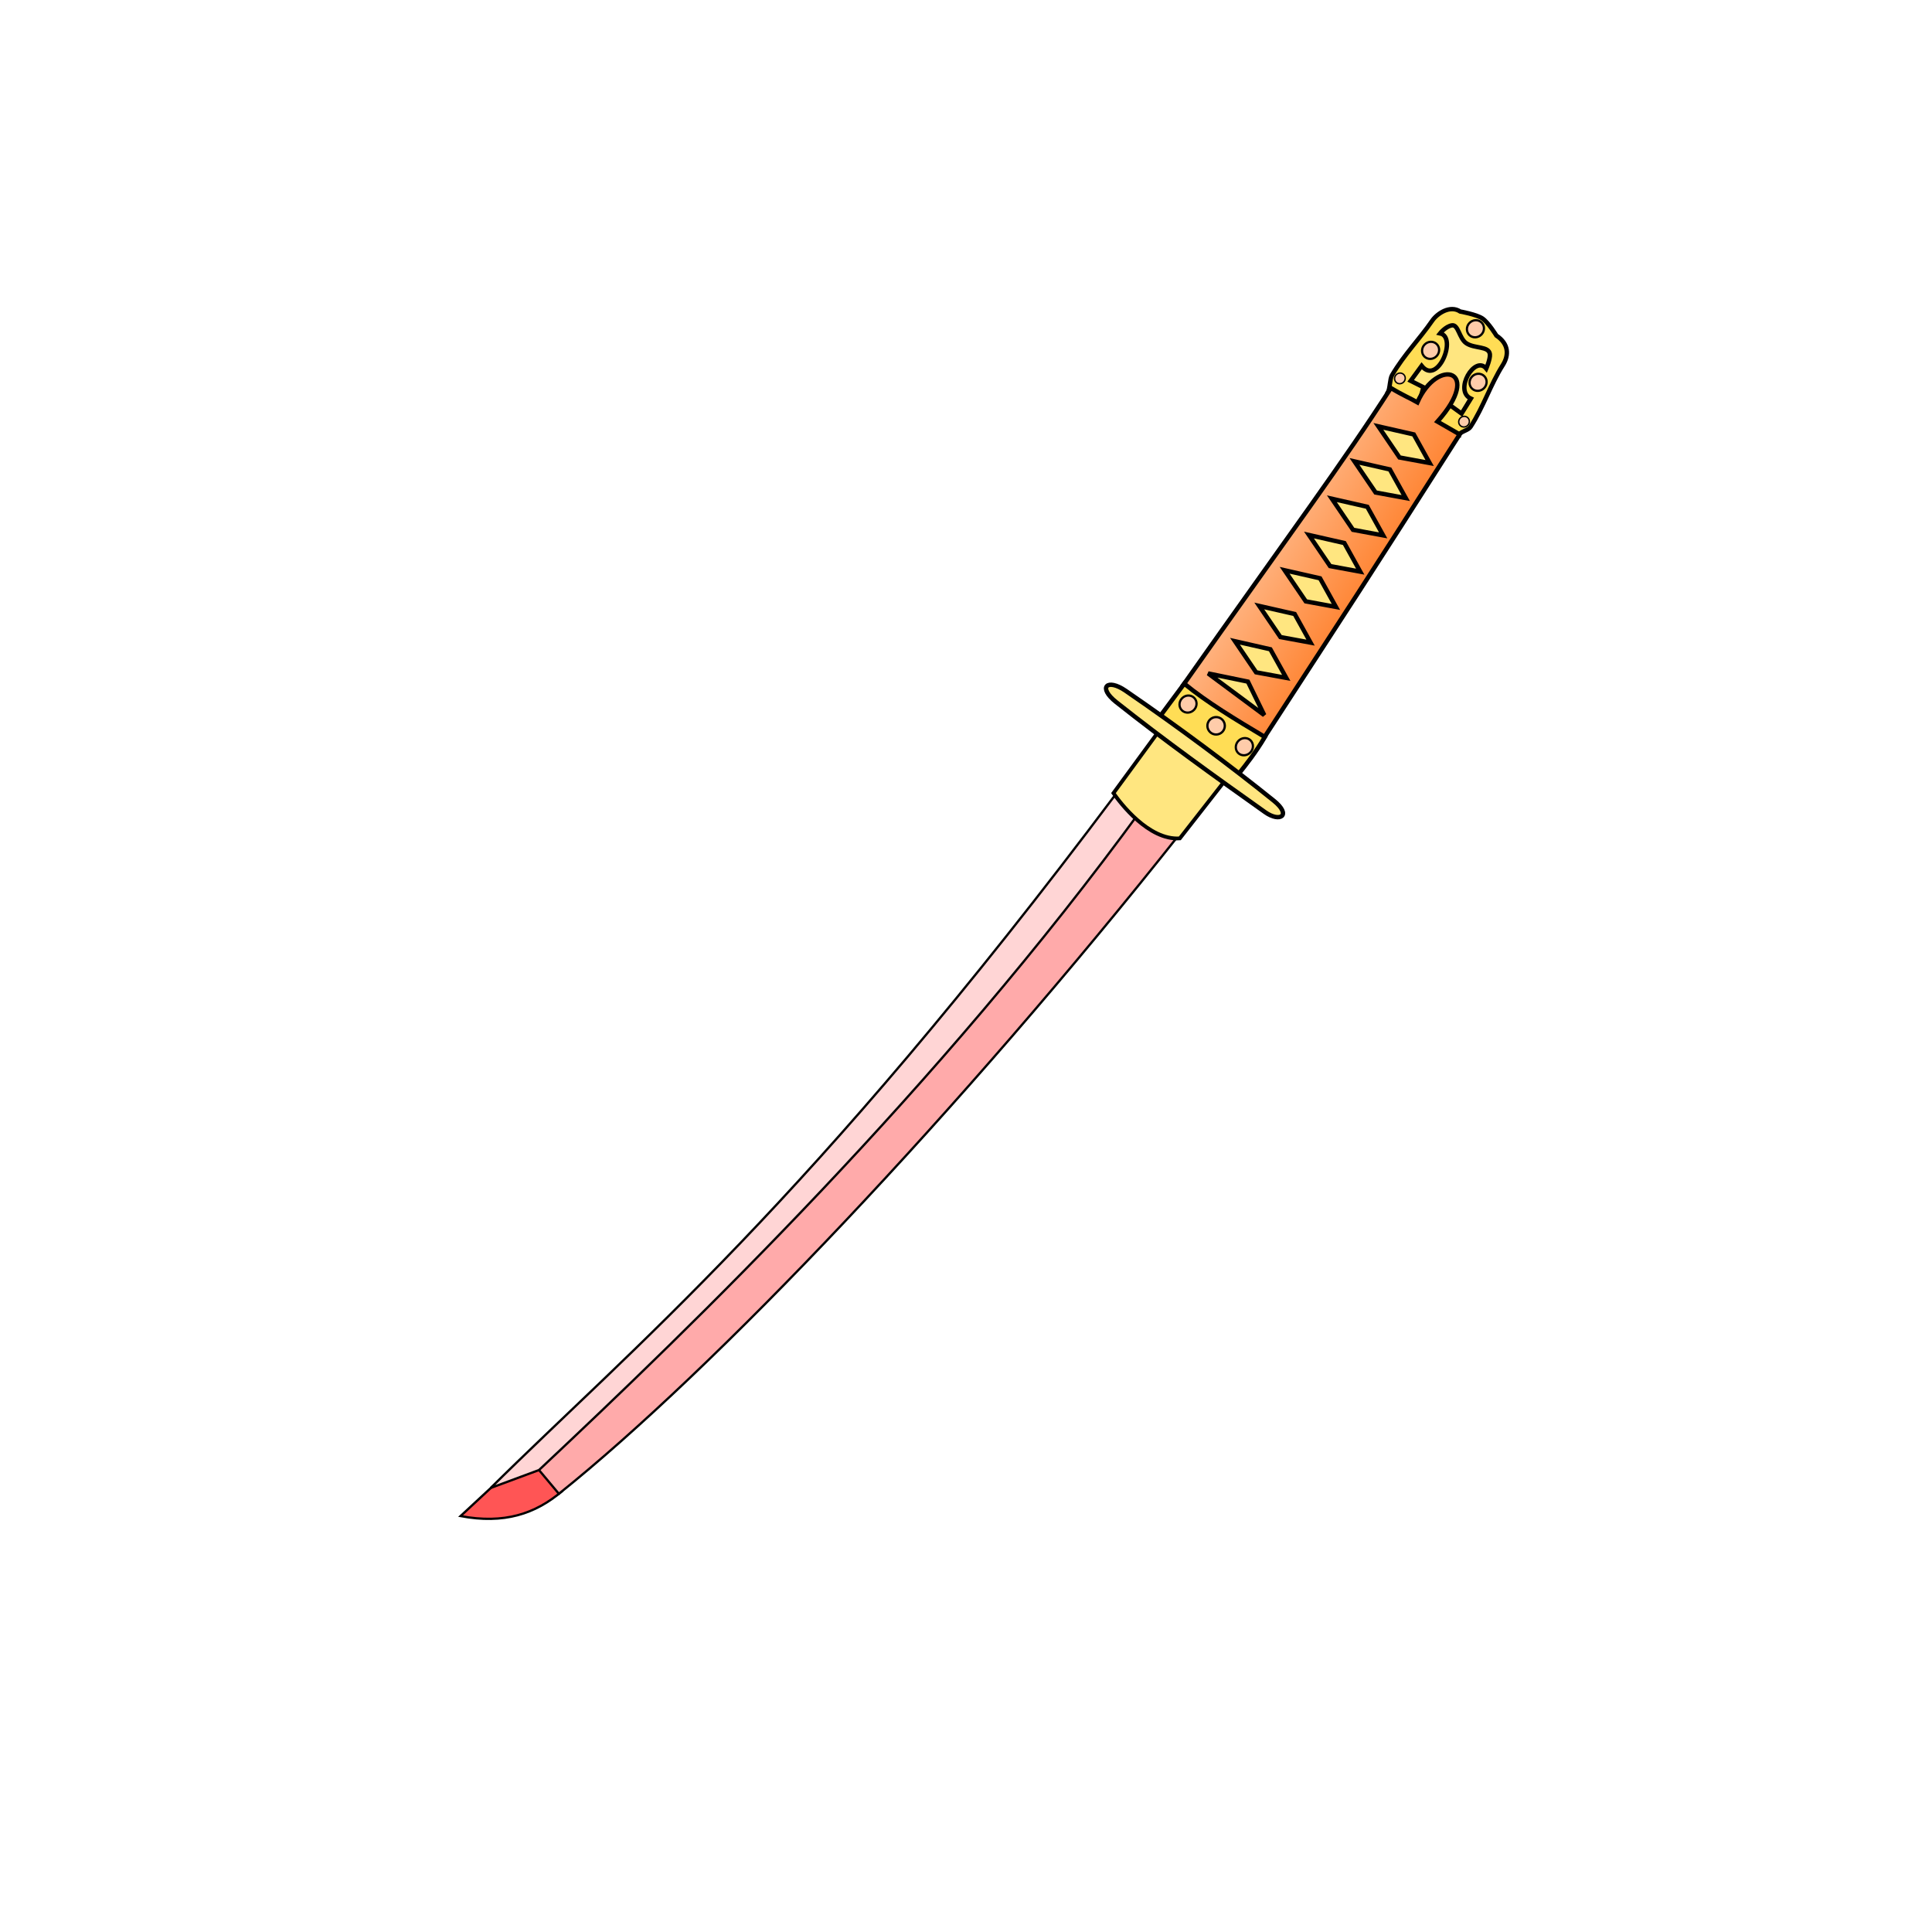
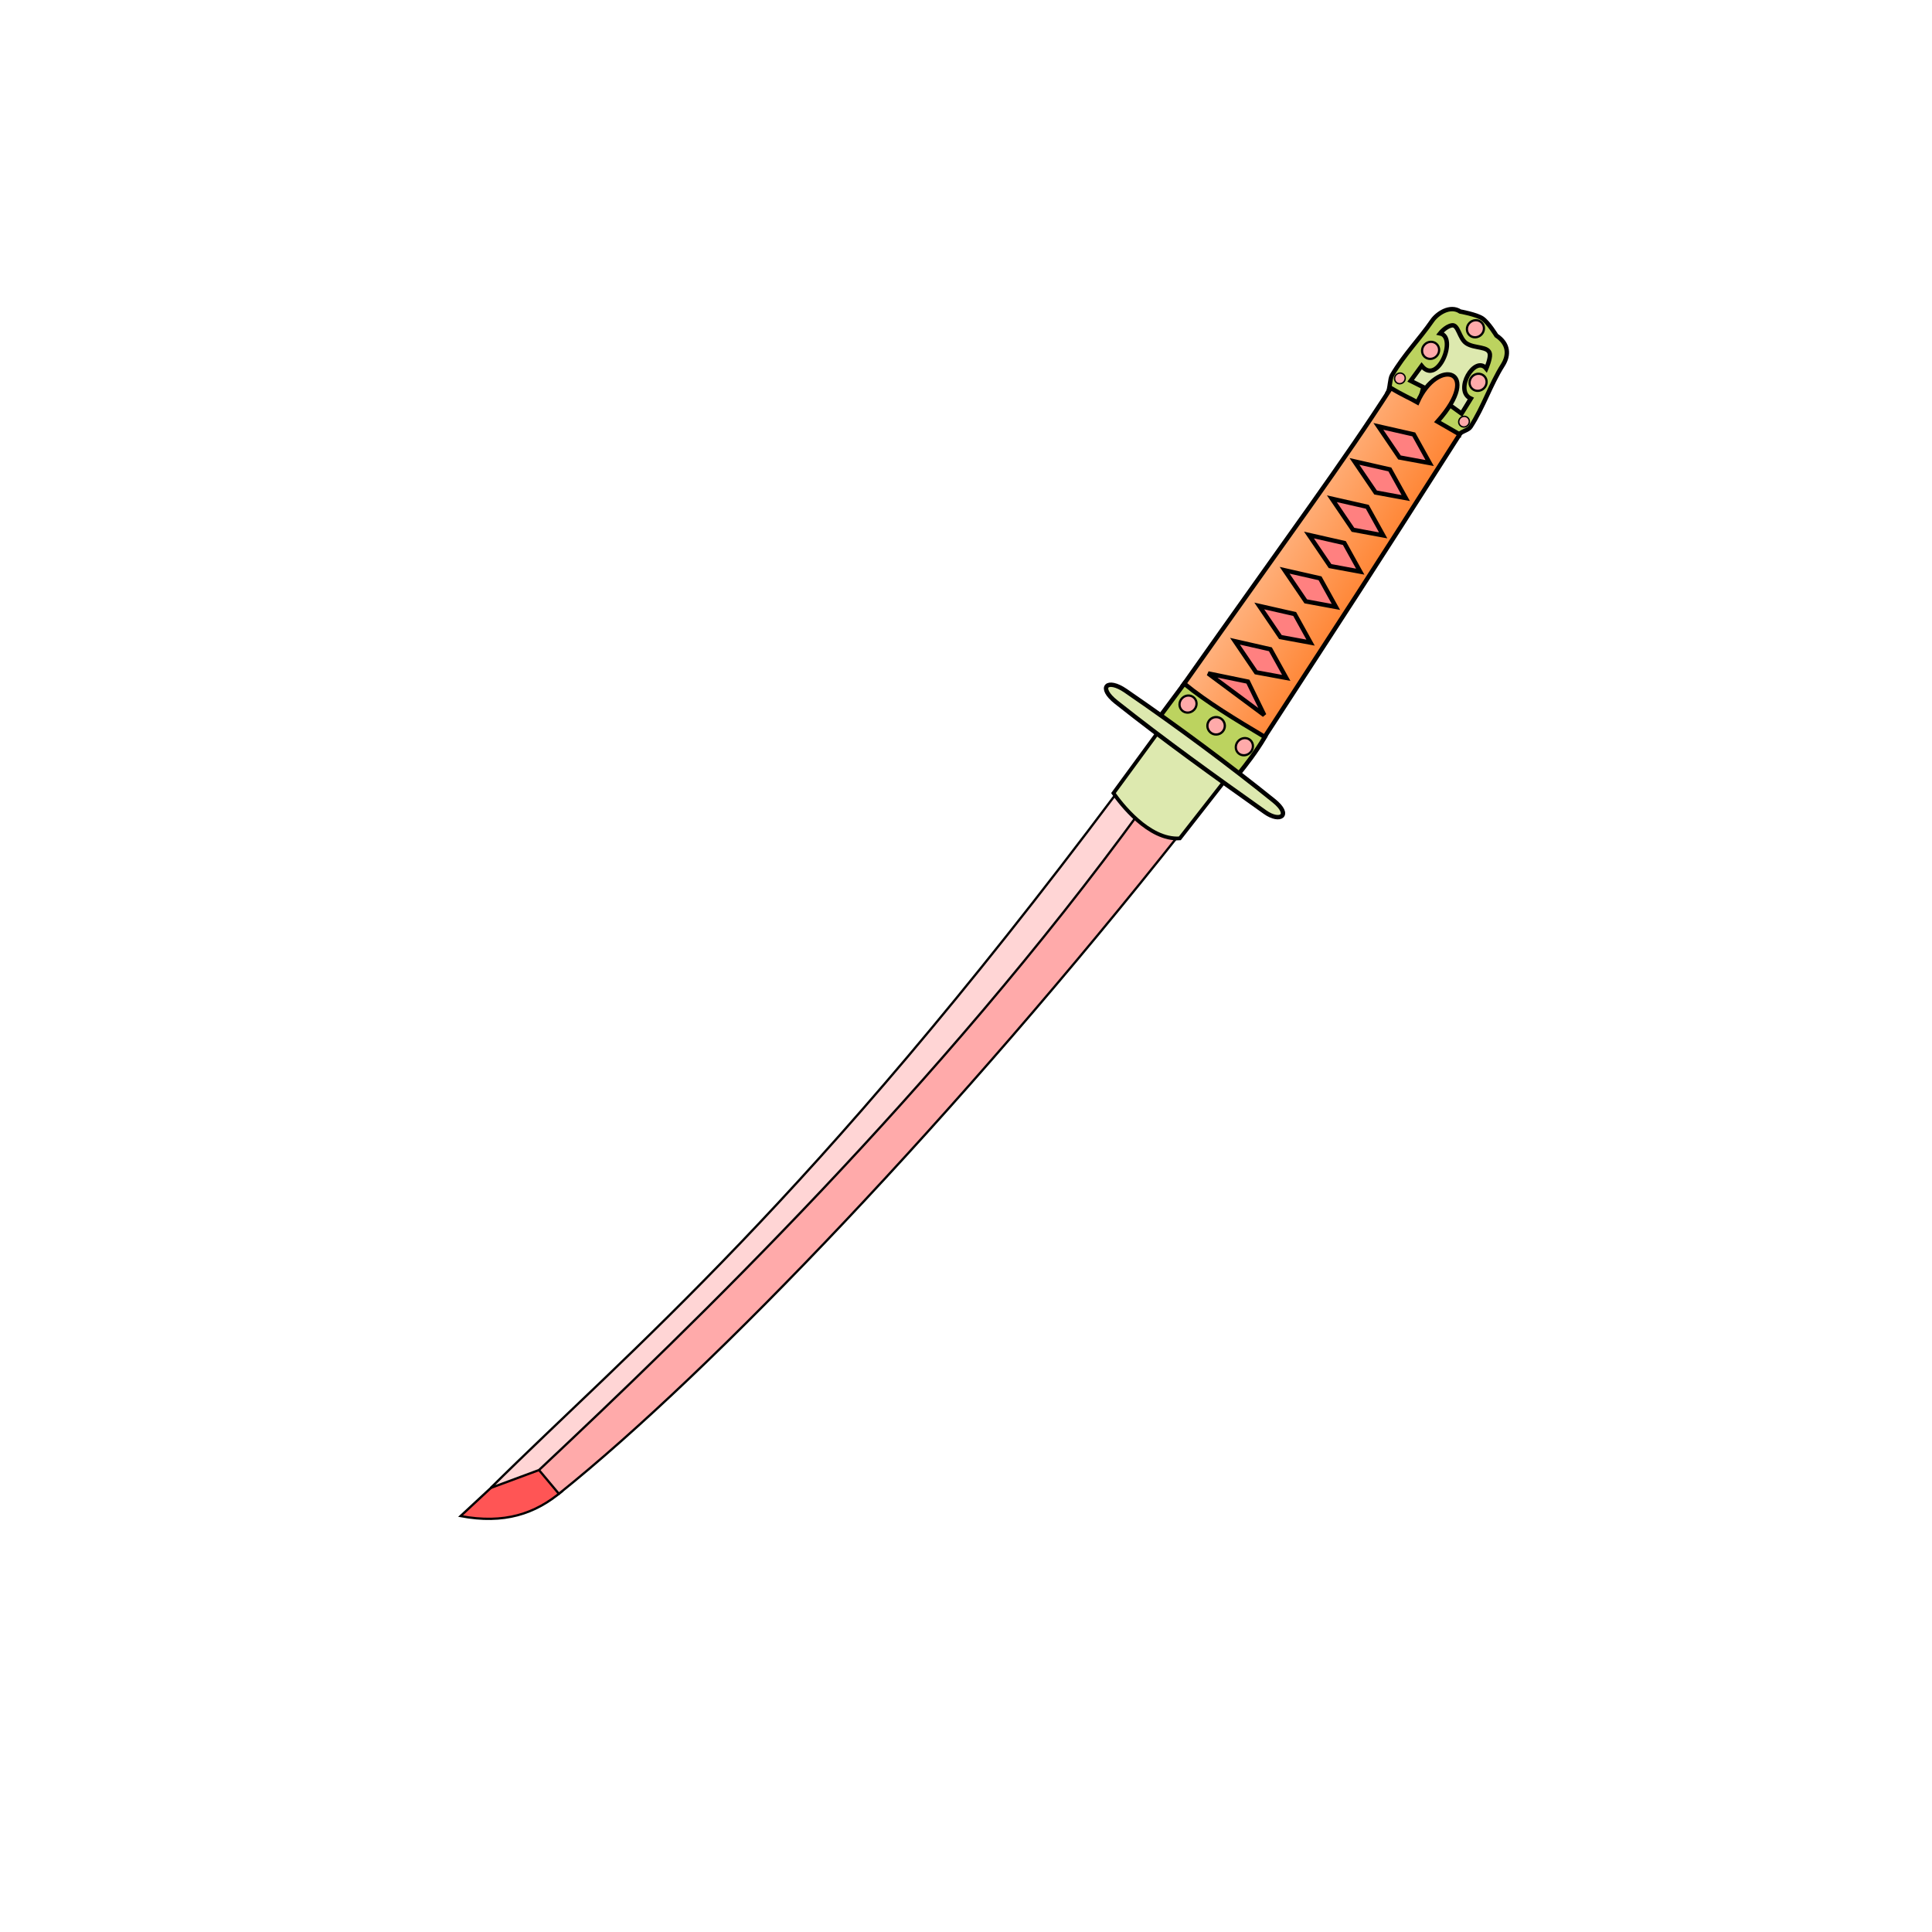
<svg xmlns="http://www.w3.org/2000/svg" cursor="default" version="1.1" viewBox="0 0 256 256">
  <defs>
    <linearGradient id="linearGradient2493" x1="213.71" x2="226.85" y1="45.45" y2="54.558" gradientTransform="rotate(-3.06 491.17 781.57)" gradientUnits="userSpaceOnUse">
      <stop stop-color="#ffb380" offset="0" />
      <stop stop-color="#ff7f2a" offset="1" />
    </linearGradient>
  </defs>
-   <g fill-rule="evenodd" stroke="#000">
-     <g stroke-width=".302">
-       <path d="m74.466 197.6c-3.536 3.002-7.673 4.374-13.44 3.288l9.626-8.94z" fill="#f55" />
-       <path d="m156.44 110.36c-29.358 37.03-61.855 71.134-82.385 87.576l-3.668-4.382c44.296-41.32 24.351-21.704 79.71-88.349z" fill="#faa" />
-       <path d="m147.94 105.11c-40.921 54.637-64.505 73.784-82.91 92.048l6.389-2.369c20.422-19.179 52.859-50.486 79.888-87.596z" fill="#ffd5d5" />
+   <g stroke="#000">
+     <g fill-rule="evenodd">
+       <g stroke-width=".302">
+         <path d="m74.466 197.6c-3.536 3.002-7.673 4.374-13.44 3.288l9.626-8.94z" fill="#f55" />
+         <path d="m156.44 110.36c-29.358 37.03-61.855 71.134-82.385 87.576l-3.668-4.382c44.296-41.32 24.351-21.704 79.71-88.349z" fill="#faa" />
+         <path d="m147.94 105.11c-40.921 54.637-64.505 73.784-82.91 92.048l6.389-2.369c20.422-19.179 52.859-50.486 79.888-87.596z" fill="#ffd5d5" />
+       </g>
+       <g>
+         <path d="m162.61 103.06c-2.841-2.17-5.476-4.427-8.942-6.337l-6.13 8.37c0.879 1.272 4.659 6.274 8.793 5.997z" fill="#dde9af" stroke-width=".5" />
+         <path d="m185.9 50.962s7.434 5.101 7.542 4.987 5.38-9.558 5.38-9.558c-1.535-2.43-3.691-4.1-7.023-4.332z" fill="#dde9af" stroke-width="1.162" />
+         <path d="M193.294 57.63l-3.9-1.019 2.1-3.384 2.172 1.574 1.23-1.983c-2.296-1.053.54-5.835 2.04-3.98 0 0 .551-1.284.482-1.898-.126-1.113-2.032-.717-3.126-1.459-.954-.646-1.049-2.519-1.91-2.371-.84.144-1.566 1.062-1.566 1.062 2.328.49-.308 6.978-2.442 4.302l-1.453 1.988 1.694.848-.879 3.157-3.853-2.435c.316-.537.257-1.792.571-2.325 1.625-2.759 3.614-4.737 5.328-7.22.647-.936 2.353-2.105 3.7-1.21 0 0 2.135.38 2.936.912.799.531 1.863 2.277 1.863 2.277 1.634 1.086 1.694 2.576.846 3.915-1.63 2.575-2.567 5.554-4.265 8.17-.324.5-1.228.573-1.568 1.078z" fill="#bcd35f" stroke-width=".581" />
+       </g>
+       <g stroke-width=".581">
+         <path d="m184.3 51.416c1.645 0.996 2.575 1.353 3.513 1.899 2.673-6.071 8.773-4.298 2.658 2.55l2.944 1.696c-13.201 20.706-13.445 20.989-26.259 40.72l-10.357-7.533c14.136-20.039 21.339-29.726 27.501-39.332z" fill="url(#linearGradient2493)" />
+         <path d="m156.92 90.59-3.311 4.46 10.535 7.475c0.984-1.235 2.262-2.843 3.454-4.868-3.896-2.328-7.67-4.604-10.678-7.067z" fill="#bcd35f" />
+         <path d="M147.906 93.038c-2.495-1.977-1.21-3.192 1.241-1.51 7.043 4.835 13.83 9.897 19.629 14.563 2.422 1.949.835 2.93-1.143 1.527-6.687-4.742-13.342-9.519-19.727-14.58z" fill="#dde9af" />
+       </g>
    </g>
-     <path d="m162.61 103.06c-2.841-2.17-5.476-4.427-8.942-6.337l-6.13 8.37c0.879 1.272 4.659 6.274 8.793 5.997z" fill="#ffe680" stroke-width=".5" />
-     <path d="m185.9 50.962s7.434 5.101 7.542 4.987 5.38-9.558 5.38-9.558c-1.535-2.43-3.691-4.1-7.023-4.332z" fill="#ffe680" stroke-width="1.162" />
-     <path d="M193.294 57.63l-3.9-1.019 2.1-3.384 2.172 1.574 1.23-1.983c-2.296-1.053.54-5.835 2.04-3.98 0 0 .551-1.284.482-1.898-.126-1.113-2.032-.717-3.126-1.459-.954-.646-1.049-2.519-1.91-2.371-.84.144-1.566 1.062-1.566 1.062 2.328.49-.308 6.978-2.442 4.302l-1.453 1.988 1.694.848-.879 3.157-3.853-2.435c.316-.537.257-1.792.571-2.325 1.625-2.759 3.614-4.737 5.328-7.22.647-.936 2.353-2.105 3.7-1.21 0 0 2.135.38 2.936.912.799.531 1.863 2.277 1.863 2.277 1.634 1.086 1.694 2.576.846 3.915-1.63 2.575-2.567 5.554-4.265 8.17-.324.5-1.228.573-1.568 1.078z" fill="#fd5" stroke-width=".581" />
-     <path d="m184.3 51.416c1.645 0.996 2.575 1.353 3.513 1.899 2.673-6.071 8.773-4.298 2.658 2.55l2.944 1.696c-13.201 20.706-13.445 20.989-26.259 40.72l-10.357-7.533c14.136-20.039 21.339-29.726 27.501-39.332z" fill="url(#linearGradient2493)" stroke-width=".581" />
-     <path d="m156.92 90.59-3.311 4.46 10.535 7.475c0.984-1.235 2.262-2.843 3.454-4.868-3.896-2.328-7.67-4.604-10.678-7.067z" fill="#fd5" stroke-width=".581" />
-     <path d="M147.906 93.038c-2.495-1.977-1.21-3.192 1.241-1.51 7.043 4.835 13.83 9.897 19.629 14.563 2.422 1.949.835 2.93-1.143 1.527-6.687-4.742-13.342-9.519-19.727-14.58z" fill="#ffe680" stroke-width=".581" />
-   </g>
-   <g fill="#fca" stroke="#000" stroke-linecap="square">
-     <ellipse transform="rotate(-46.489)" cx="41.767" cy="187.7" rx="1.024" ry=".954" stroke-width=".594" paint-order="stroke fill markers" />
-     <circle transform="rotate(-46.489)" cx="41.196" cy="183.08" r="1.005" stroke-width=".604" paint-order="stroke fill markers" />
-     <ellipse transform="rotate(-46.489)" cx="40.722" cy="178.4" rx="1.012" ry=".956" stroke-width=".591" paint-order="stroke fill markers" />
-   </g>
-   <path d="m167.52 94.755-2.165-4.436-5.27-1.085zm2.915-4.932-3.997-0.737-2.798-4.12 4.692 1.066zm3.221-4.673-3.997-0.737-2.799-4.12 4.692 1.066zm3.361-4.73-3.997-0.738-2.799-4.119 4.692 1.065zm3.22-4.674-3.997-0.737-2.798-4.119 4.692 1.065zm3.04-4.806-3.997-0.736-2.799-4.12 4.692 1.066zm2.991-4.945-3.997-0.737-2.8-4.119 4.693 1.065zm3.168-4.642-3.997-0.737-2.799-4.12 4.692 1.066z" fill="#ffe680" fill-rule="evenodd" stroke="#000" stroke-width=".581" />
-   <g fill="#fca" stroke="#000" stroke-linecap="square">
-     <g stroke-width=".591">
-       <ellipse transform="rotate(-46.489)" cx="96.844" cy="169.44" rx="1.012" ry=".956" paint-order="stroke fill markers" />
-       <ellipse transform="rotate(-46.489)" cx="98.105" cy="176.92" rx="1.012" ry=".956" paint-order="stroke fill markers" />
-       <ellipse transform="rotate(-46.489)" cx="103.01" cy="171.78" rx="1.012" ry=".956" paint-order="stroke fill markers" />
+     <g fill="#faa" stroke-linecap="square">
+       <ellipse transform="rotate(-46.489)" cx="41.767" cy="187.7" rx="1.024" ry=".954" stroke-width=".594" paint-order="stroke fill markers" />
+       <circle transform="rotate(-46.489)" cx="41.196" cy="183.08" r="1.005" stroke-width=".604" paint-order="stroke fill markers" />
+       <ellipse transform="rotate(-46.489)" cx="40.722" cy="178.4" rx="1.012" ry=".956" stroke-width=".591" paint-order="stroke fill markers" />
    </g>
-     <ellipse transform="rotate(-46.489)" cx="93.042" cy="179.16" rx=".628" ry=".6" stroke-width=".369" paint-order="stroke fill markers" />
-     <ellipse transform="rotate(-46.489)" cx="91.35" cy="169.05" rx=".628" ry=".6" stroke-width=".369" paint-order="stroke fill markers" />
+     <path d="m167.52 94.755-2.165-4.436-5.27-1.085zm2.915-4.932-3.997-0.737-2.798-4.12 4.692 1.066zm3.221-4.673-3.997-0.737-2.799-4.12 4.692 1.066zm3.361-4.73-3.997-0.738-2.799-4.119 4.692 1.065zm3.22-4.674-3.997-0.737-2.798-4.119 4.692 1.065zm3.04-4.806-3.997-0.736-2.799-4.12 4.692 1.066zm2.991-4.945-3.997-0.737-2.8-4.119 4.693 1.065zm3.168-4.642-3.997-0.737-2.799-4.12 4.692 1.066z" fill="#ff8080" fill-rule="evenodd" stroke-width=".581" />
+     <g fill="#faa" stroke-linecap="square">
+       <g stroke-width=".591">
+         <ellipse transform="rotate(-46.489)" cx="96.844" cy="169.44" rx="1.012" ry=".956" paint-order="stroke fill markers" />
+         <ellipse transform="rotate(-46.489)" cx="98.105" cy="176.92" rx="1.012" ry=".956" paint-order="stroke fill markers" />
+         <ellipse transform="rotate(-46.489)" cx="103.01" cy="171.78" rx="1.012" ry=".956" paint-order="stroke fill markers" />
+       </g>
+       <ellipse transform="rotate(-46.489)" cx="93.042" cy="179.16" rx=".628" ry=".6" stroke-width=".369" paint-order="stroke fill markers" />
+       <ellipse transform="rotate(-46.489)" cx="91.35" cy="169.05" rx=".628" ry=".6" stroke-width=".369" paint-order="stroke fill markers" />
+     </g>
  </g>
</svg>
